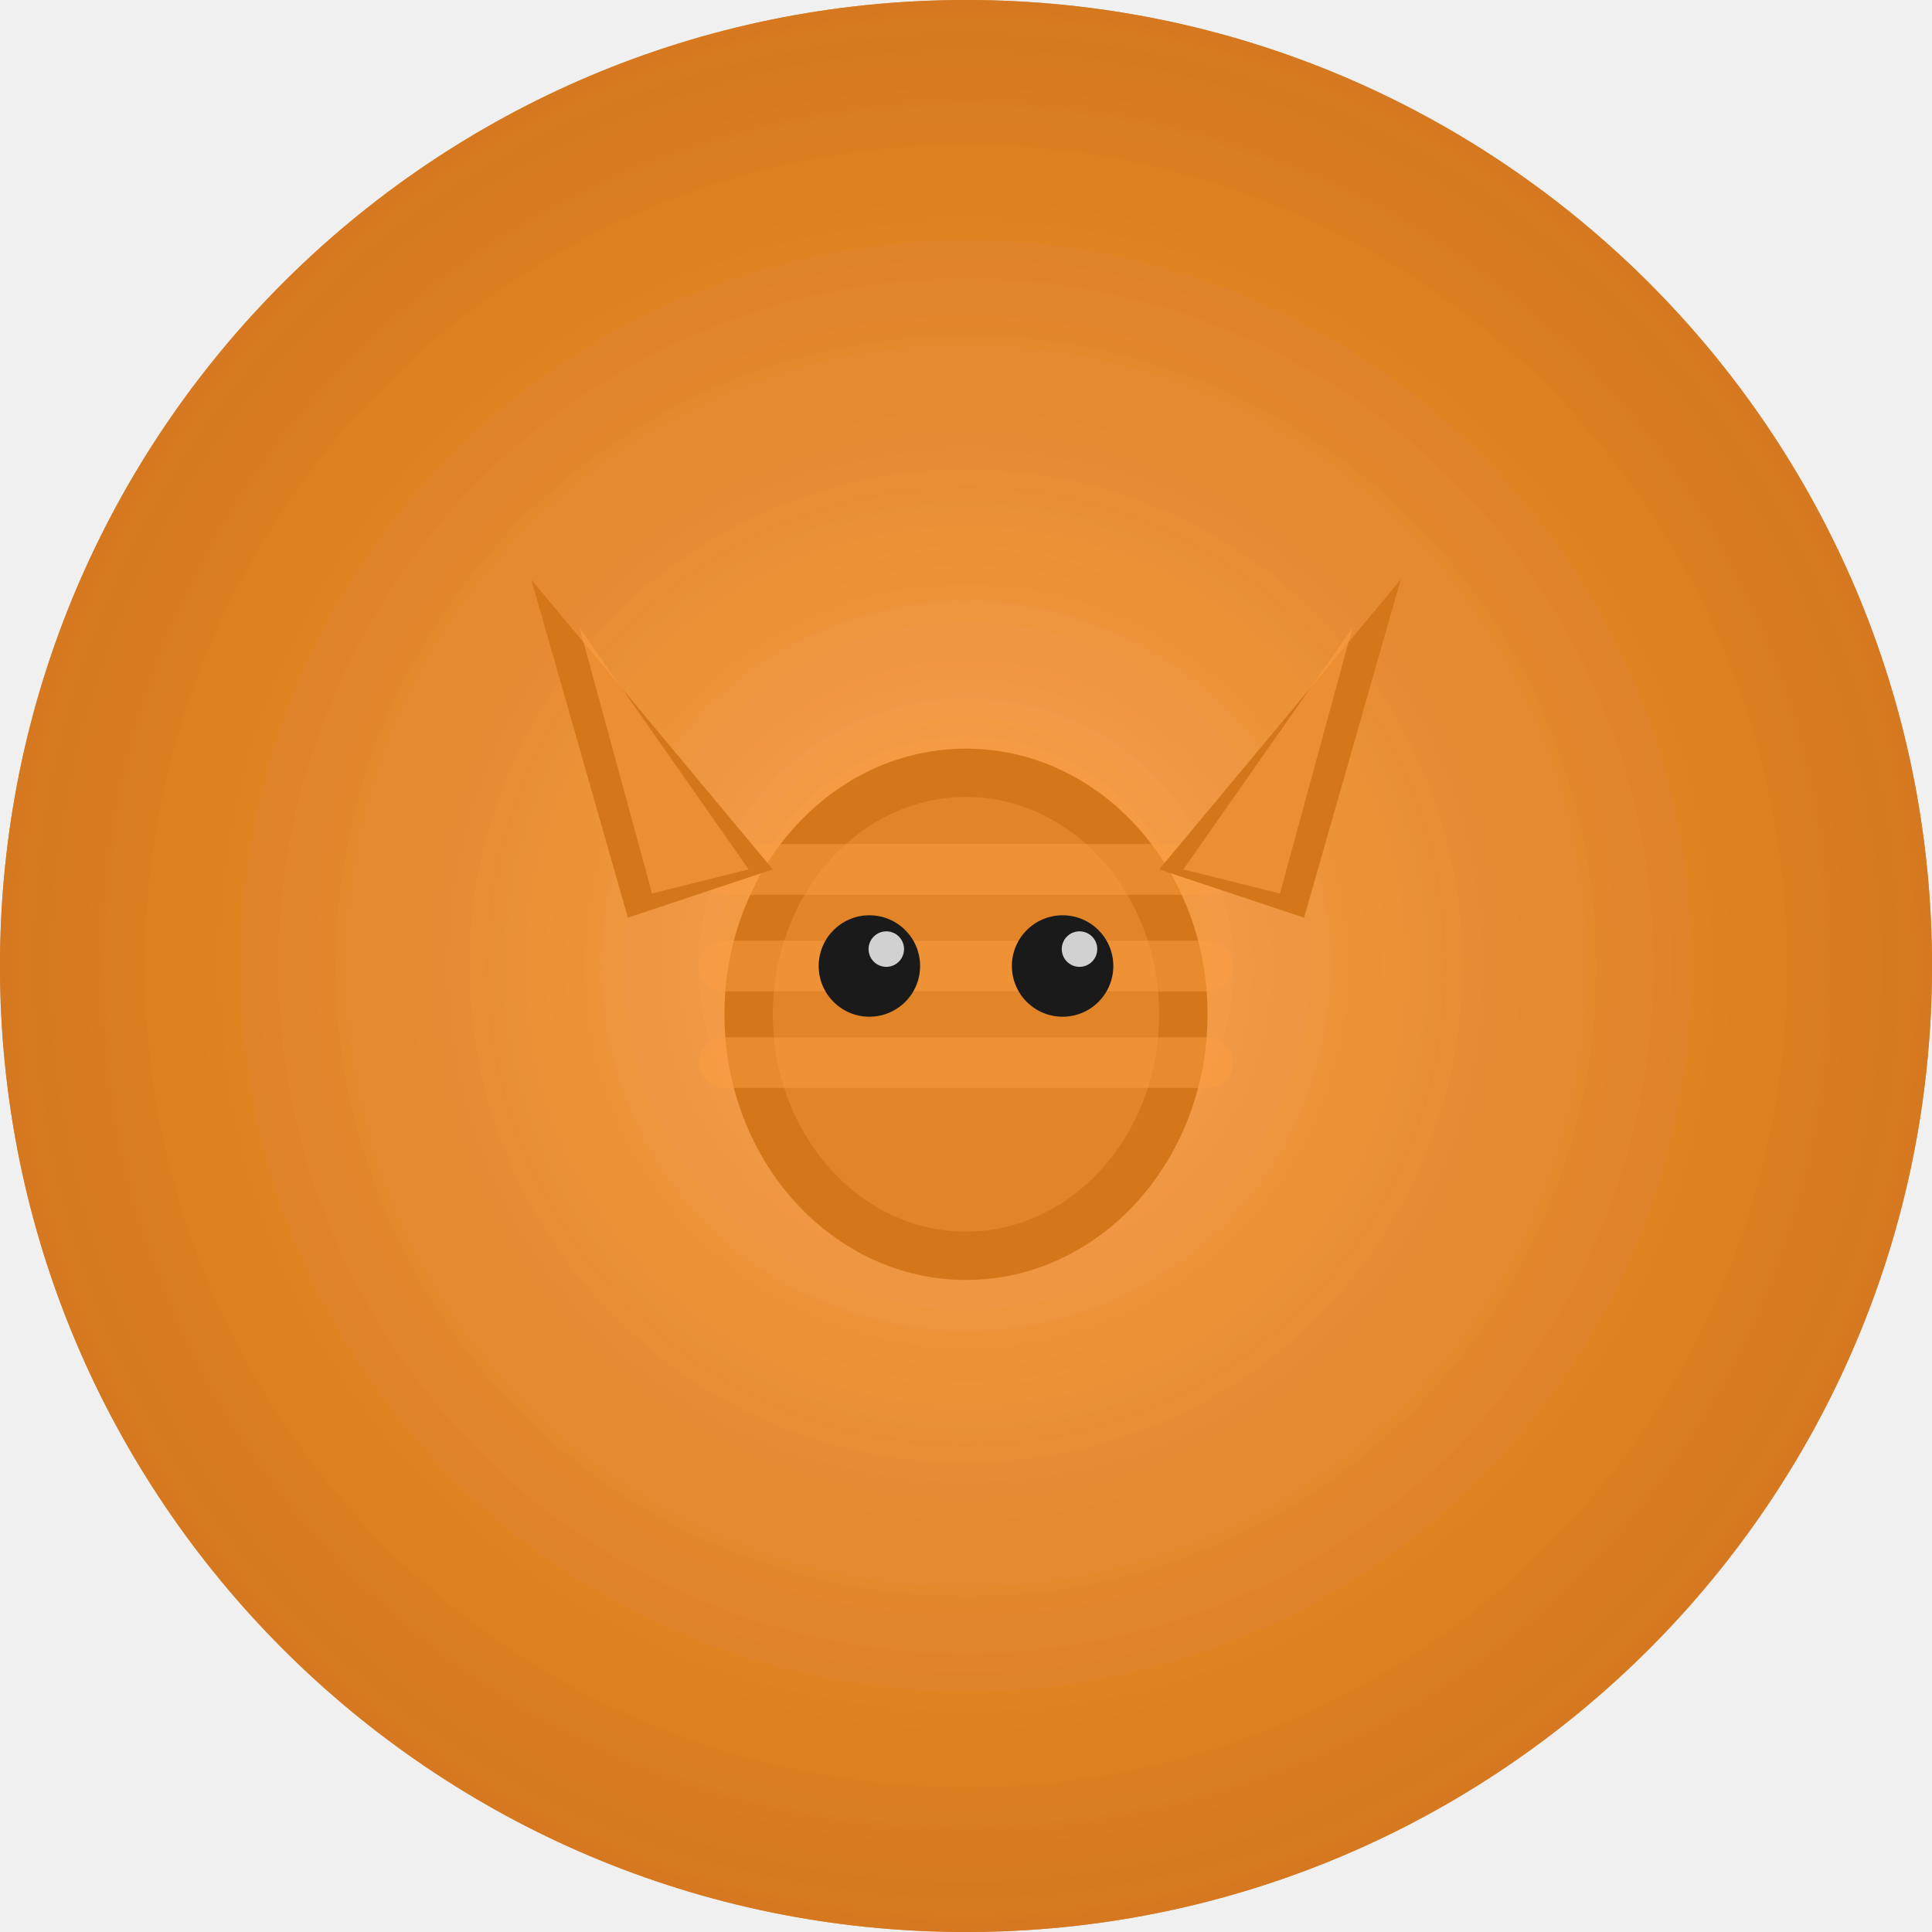
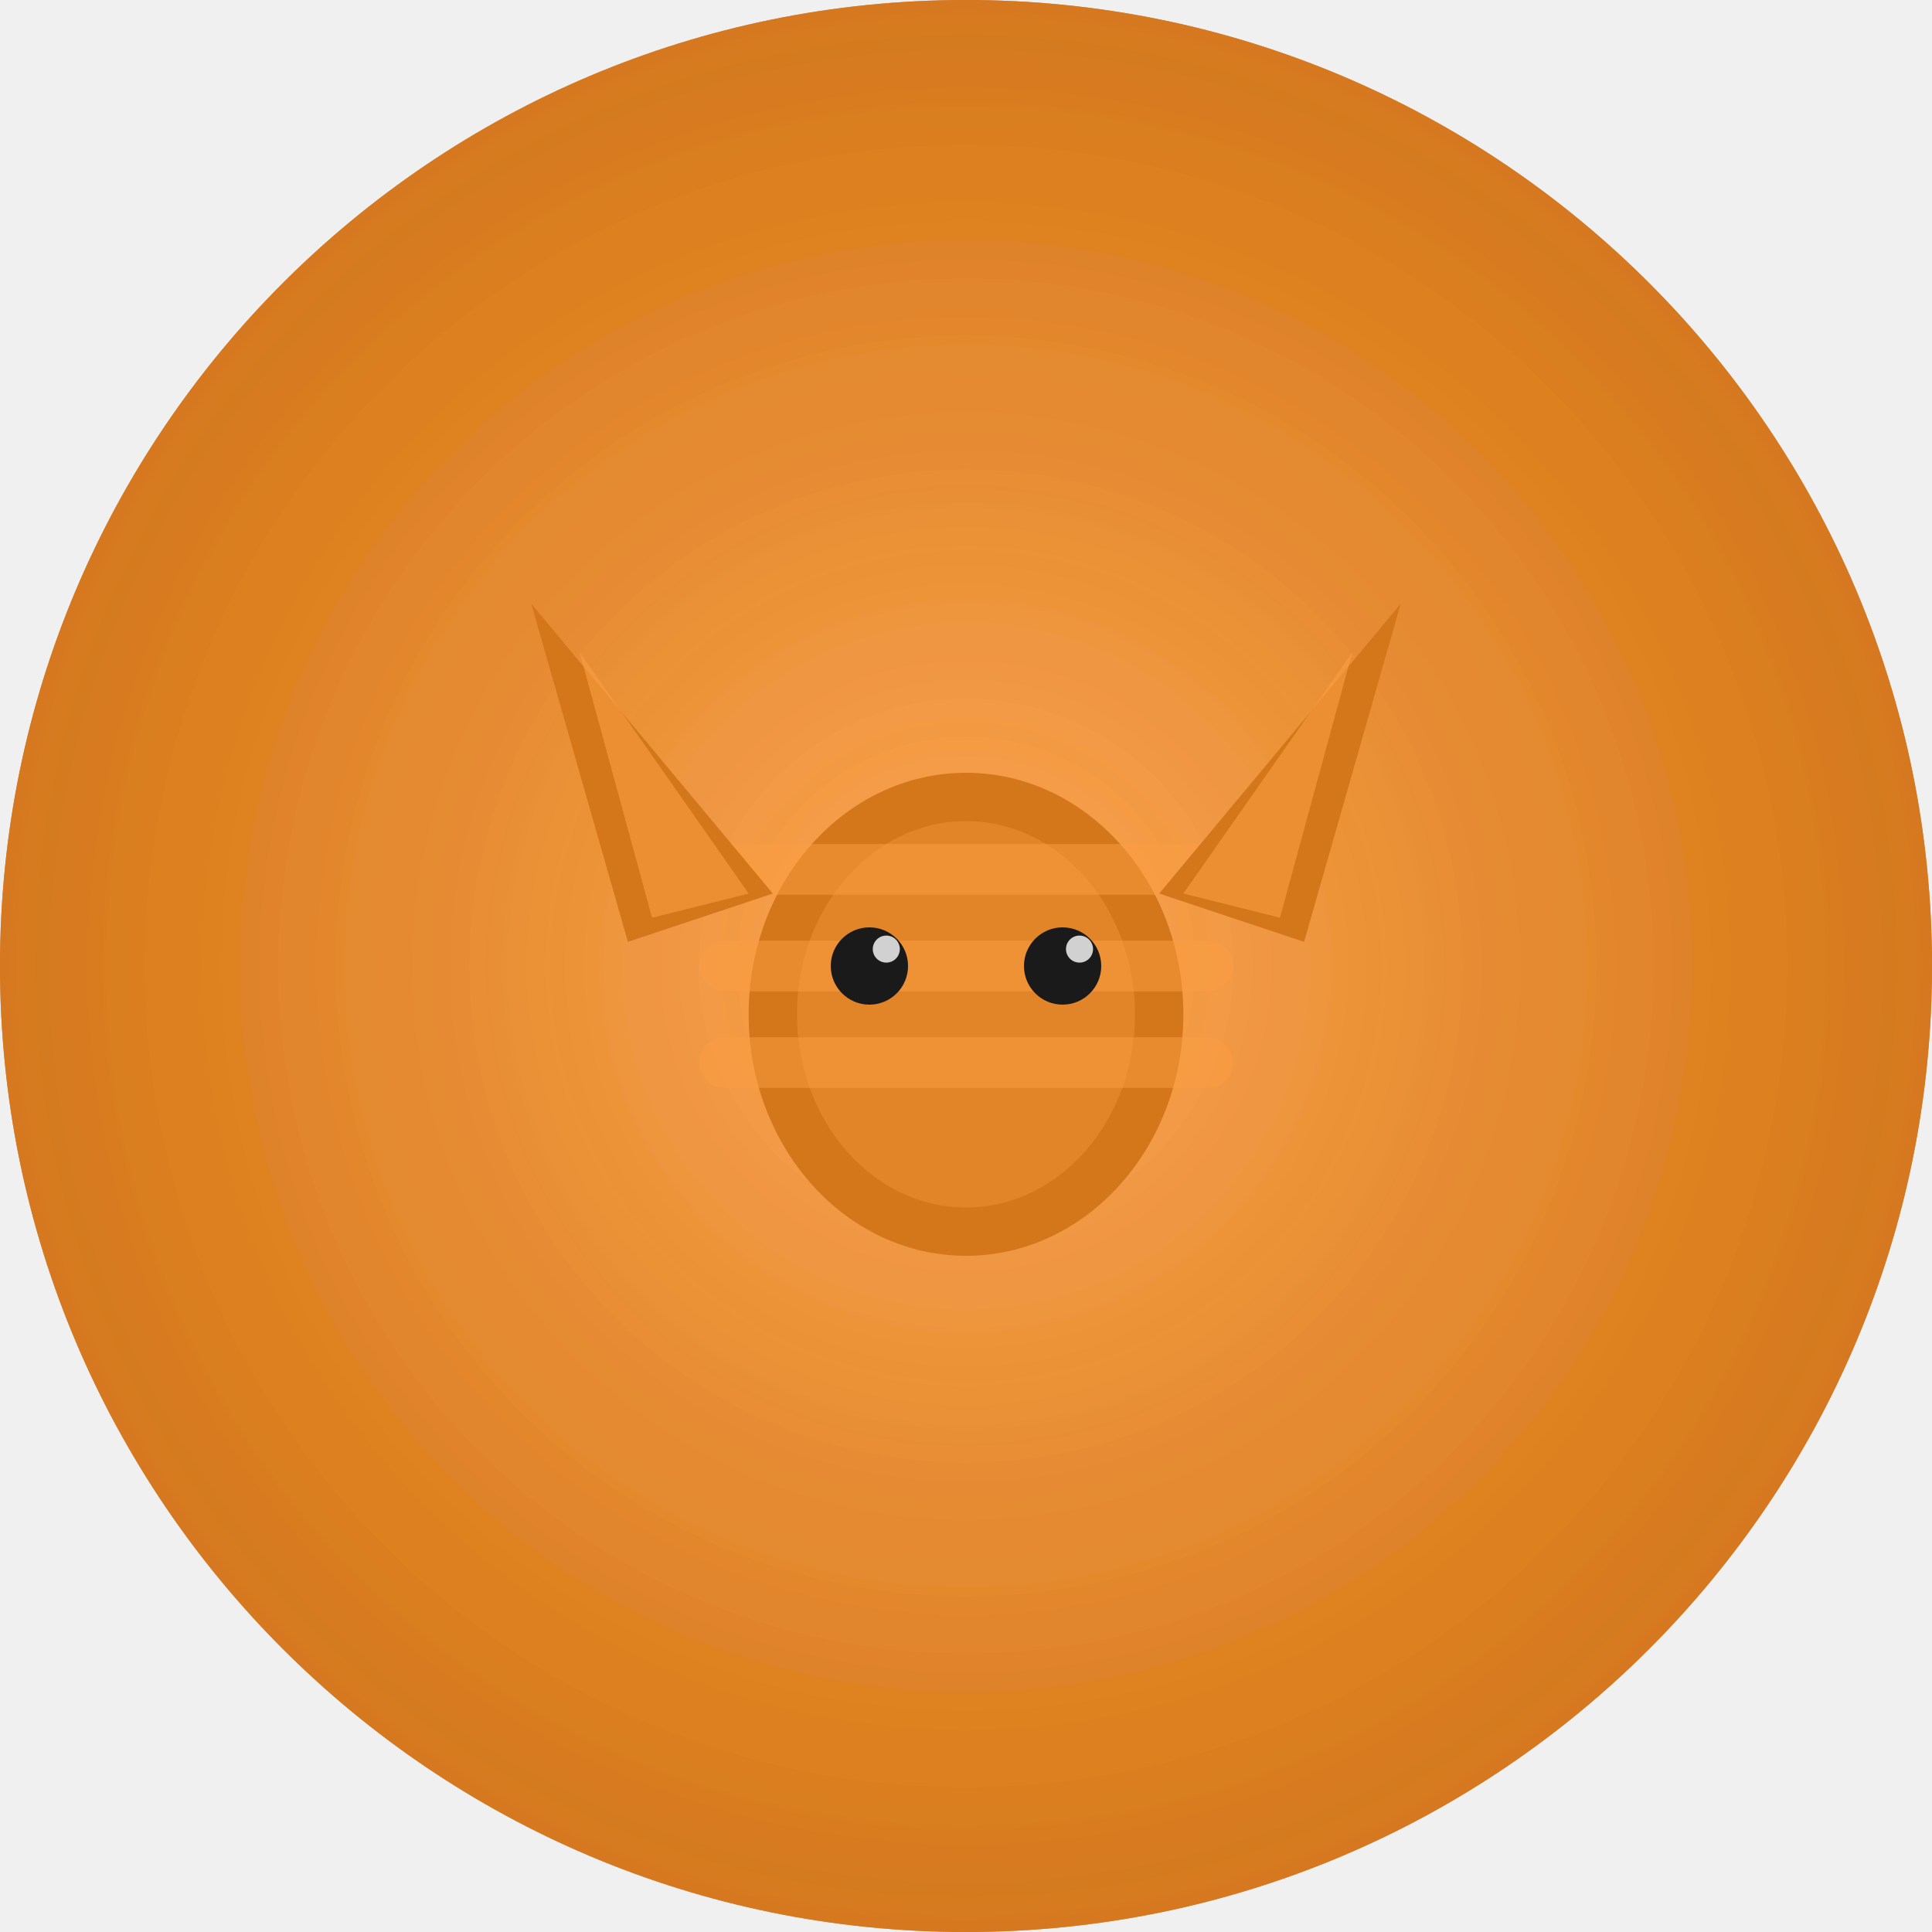
<svg xmlns="http://www.w3.org/2000/svg" viewBox="0 0 80 80">
  <defs>
    <filter id="gf0202" x="-60%" y="-60%" width="220%" height="220%">
      <feGaussianBlur stdDeviation="0" result="blur" />
      <feMerge>
        <feMergeNode in="blur" />
        <feMergeNode in="SourceGraphic" />
      </feMerge>
    </filter>
    <radialGradient id="bgg0202" cx="50%" cy="50%" r="50%">
      <stop offset="0%" stop-color="#FC9E42" stop-opacity="0.7" />
      <stop offset="100%" stop-color="#D4761A" stop-opacity="0.9" />
    </radialGradient>
  </defs>
  <circle cx="40" cy="40" r="40" fill="url(#bgg0202)" filter="url(#gf0202)" />
-   <ellipse cx="40" cy="42" rx="10" ry="11" fill="#D4761A" />
-   <ellipse cx="40" cy="42" rx="8" ry="9" fill="#FC9E42" opacity="0.35" />
+   <ellipse cx="40" cy="42" rx="9" ry="10" fill="#D4761A" />
+   <ellipse cx="40" cy="42" rx="7" ry="8" fill="#FC9E42" opacity="0.35" />
  <path d="M30,36 L50,36" stroke="#FC9E42" stroke-width="2.1" opacity="0.5" stroke-linecap="round" />
  <path d="M30,40 L50,40" stroke="#FC9E42" stroke-width="2.1" opacity="0.5" stroke-linecap="round" />
  <path d="M30,44 L50,44" stroke="#FC9E42" stroke-width="2.1" opacity="0.5" stroke-linecap="round" />
-   <polygon points="26,38 22,24 32,36" fill="#D4761A" />
-   <polygon points="54,38 58,24 48,36" fill="#D4761A" />
-   <polygon points="27,37 24,26 31,36" fill="#FC9E42" opacity="0.6" />
-   <polygon points="53,37 56,26 49,36" fill="#FC9E42" opacity="0.6" />
-   <circle cx="36" cy="40" r="2.1" fill="#1A1A1A" />
-   <circle cx="36.7" cy="39.3" r="0.735" fill="white" opacity="0.8" />
-   <circle cx="44" cy="40" r="2.1" fill="#1A1A1A" />
-   <circle cx="44.7" cy="39.3" r="0.735" fill="white" opacity="0.8" />
+   <polygon points="26,39 22,25 32,37" fill="#D4761A" />
+   <polygon points="54,39 58,25 48,37" fill="#D4761A" />
+   <polygon points="27,38 24,27 31,37" fill="#FC9E42" opacity="0.6" />
+   <polygon points="53,38 56,27 49,37" fill="#FC9E42" opacity="0.6" />
+   <circle cx="36" cy="40" r="1.6" fill="#1A1A1A" />
+   <circle cx="36.7" cy="39.3" r="0.56" fill="white" opacity="0.8" />
+   <circle cx="44" cy="40" r="1.6" fill="#1A1A1A" />
+   <circle cx="44.7" cy="39.3" r="0.56" fill="white" opacity="0.8" />
</svg>
